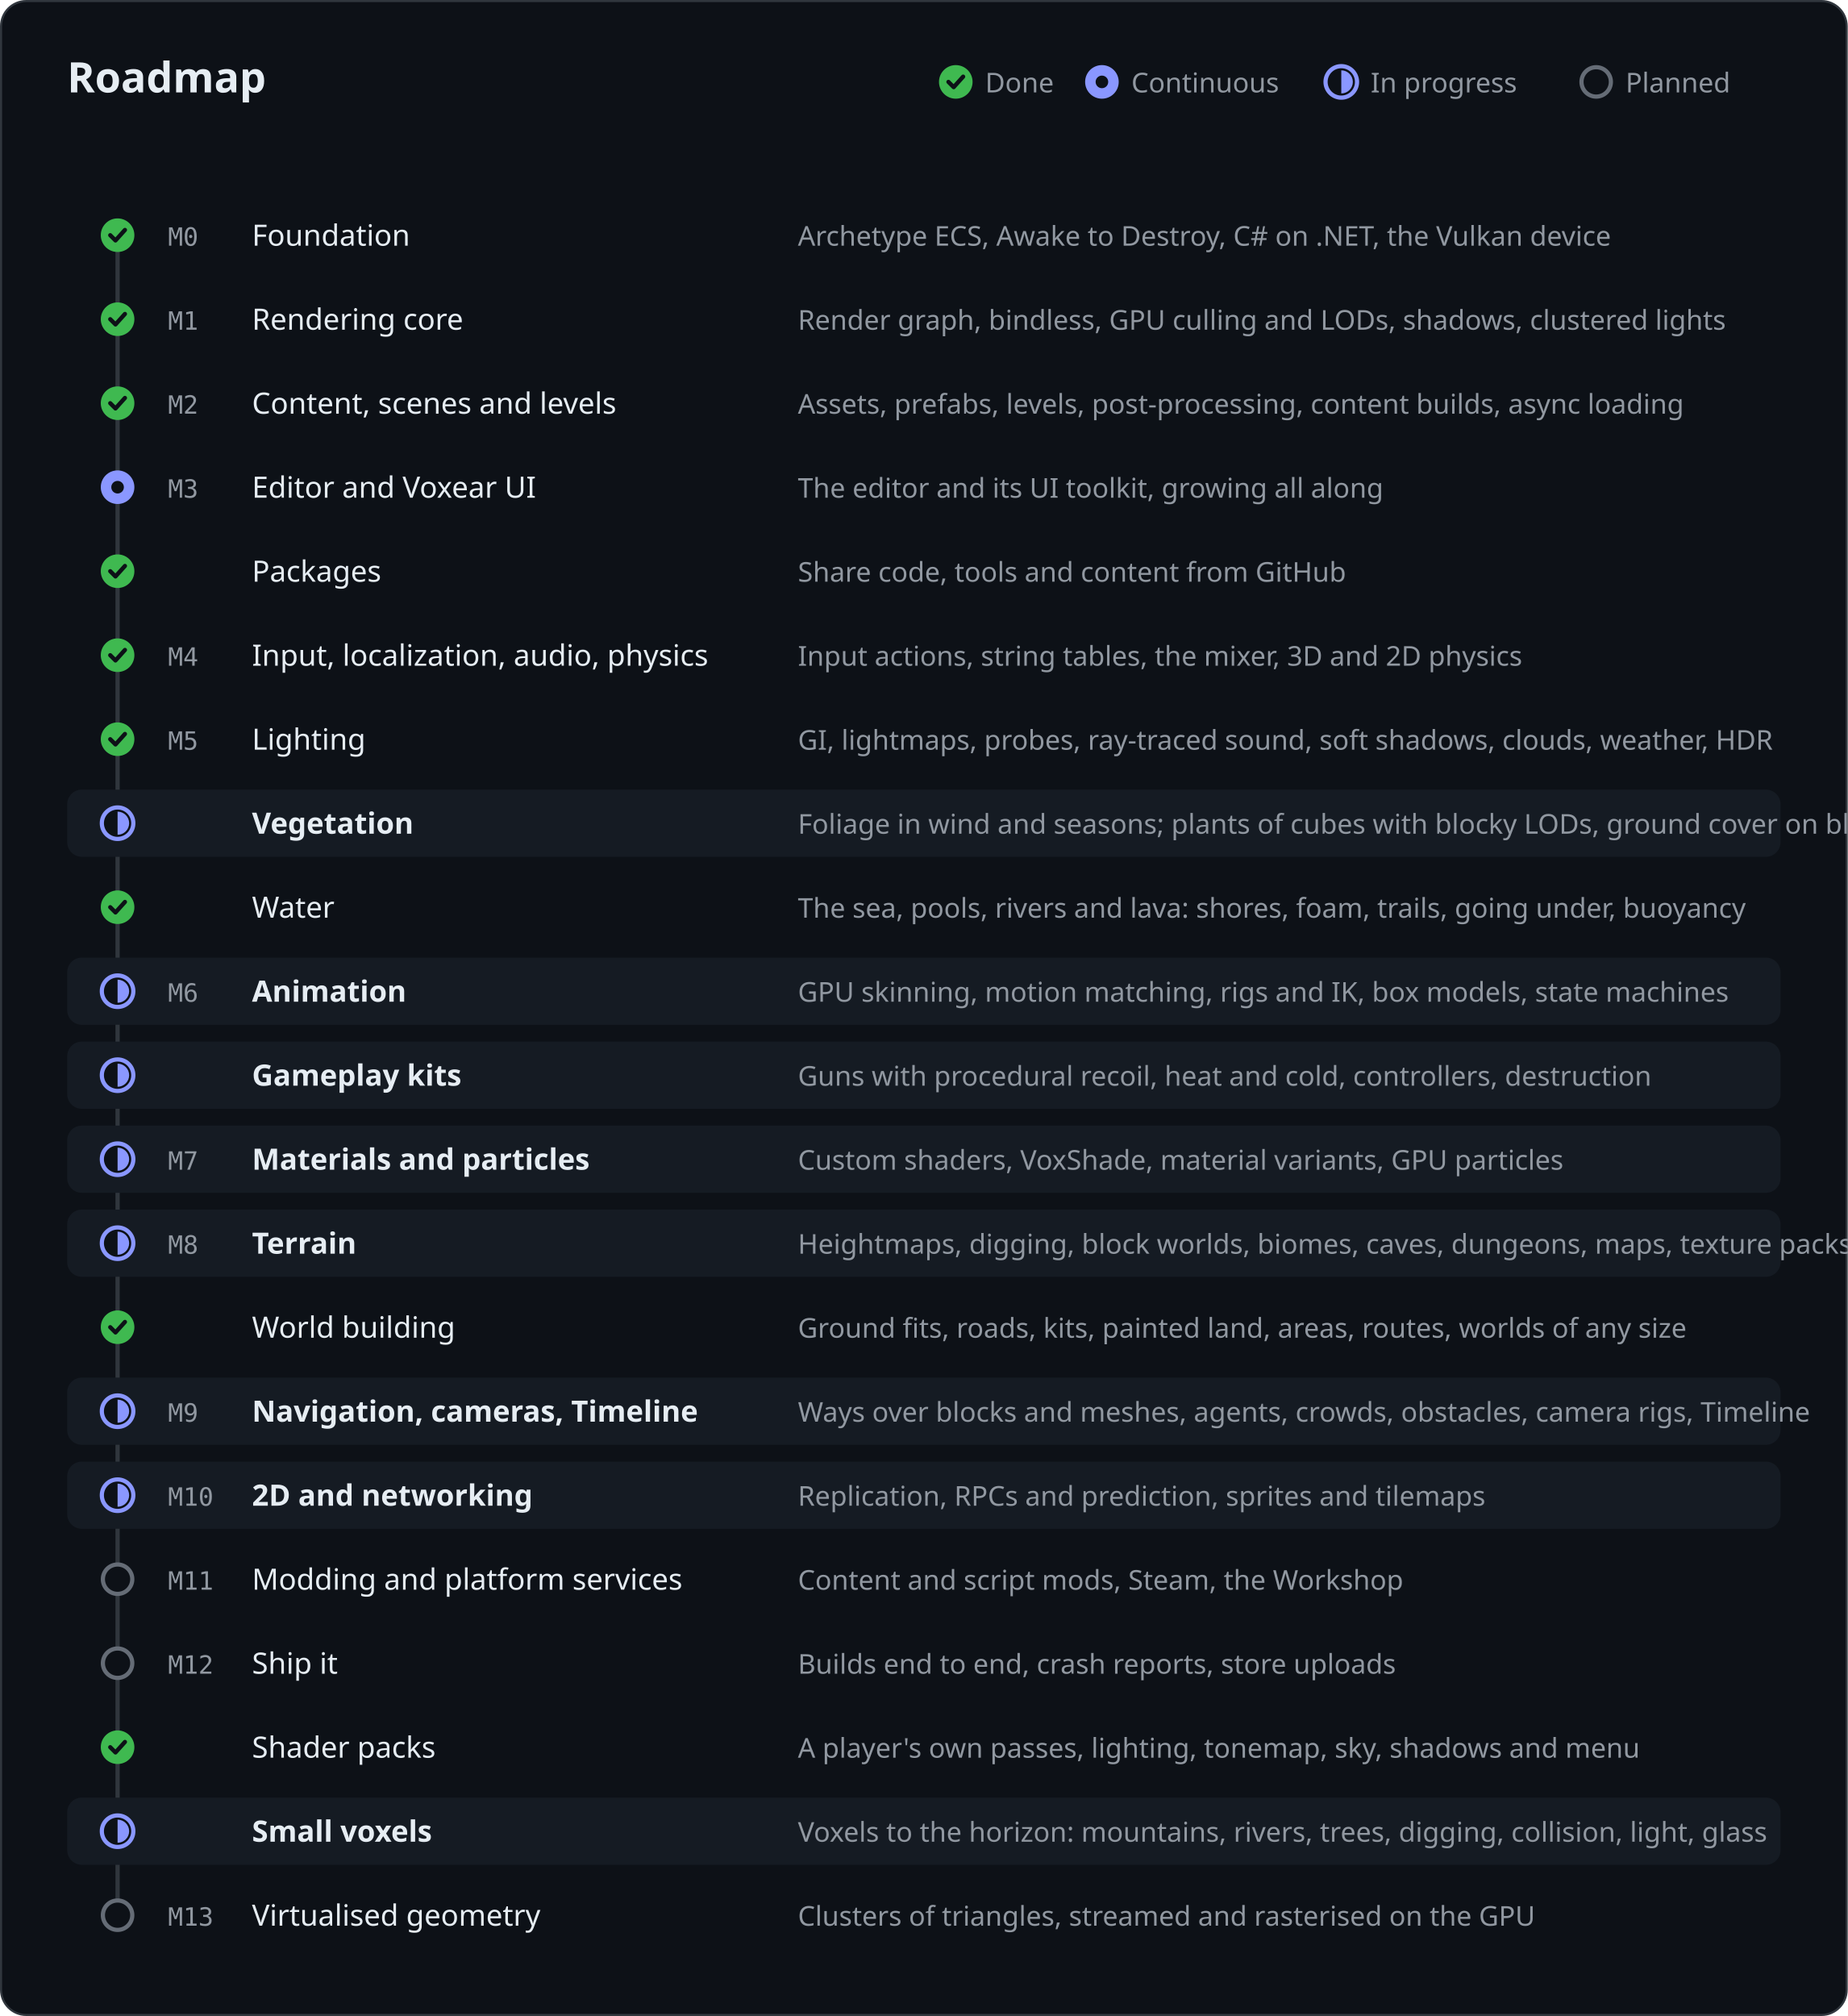
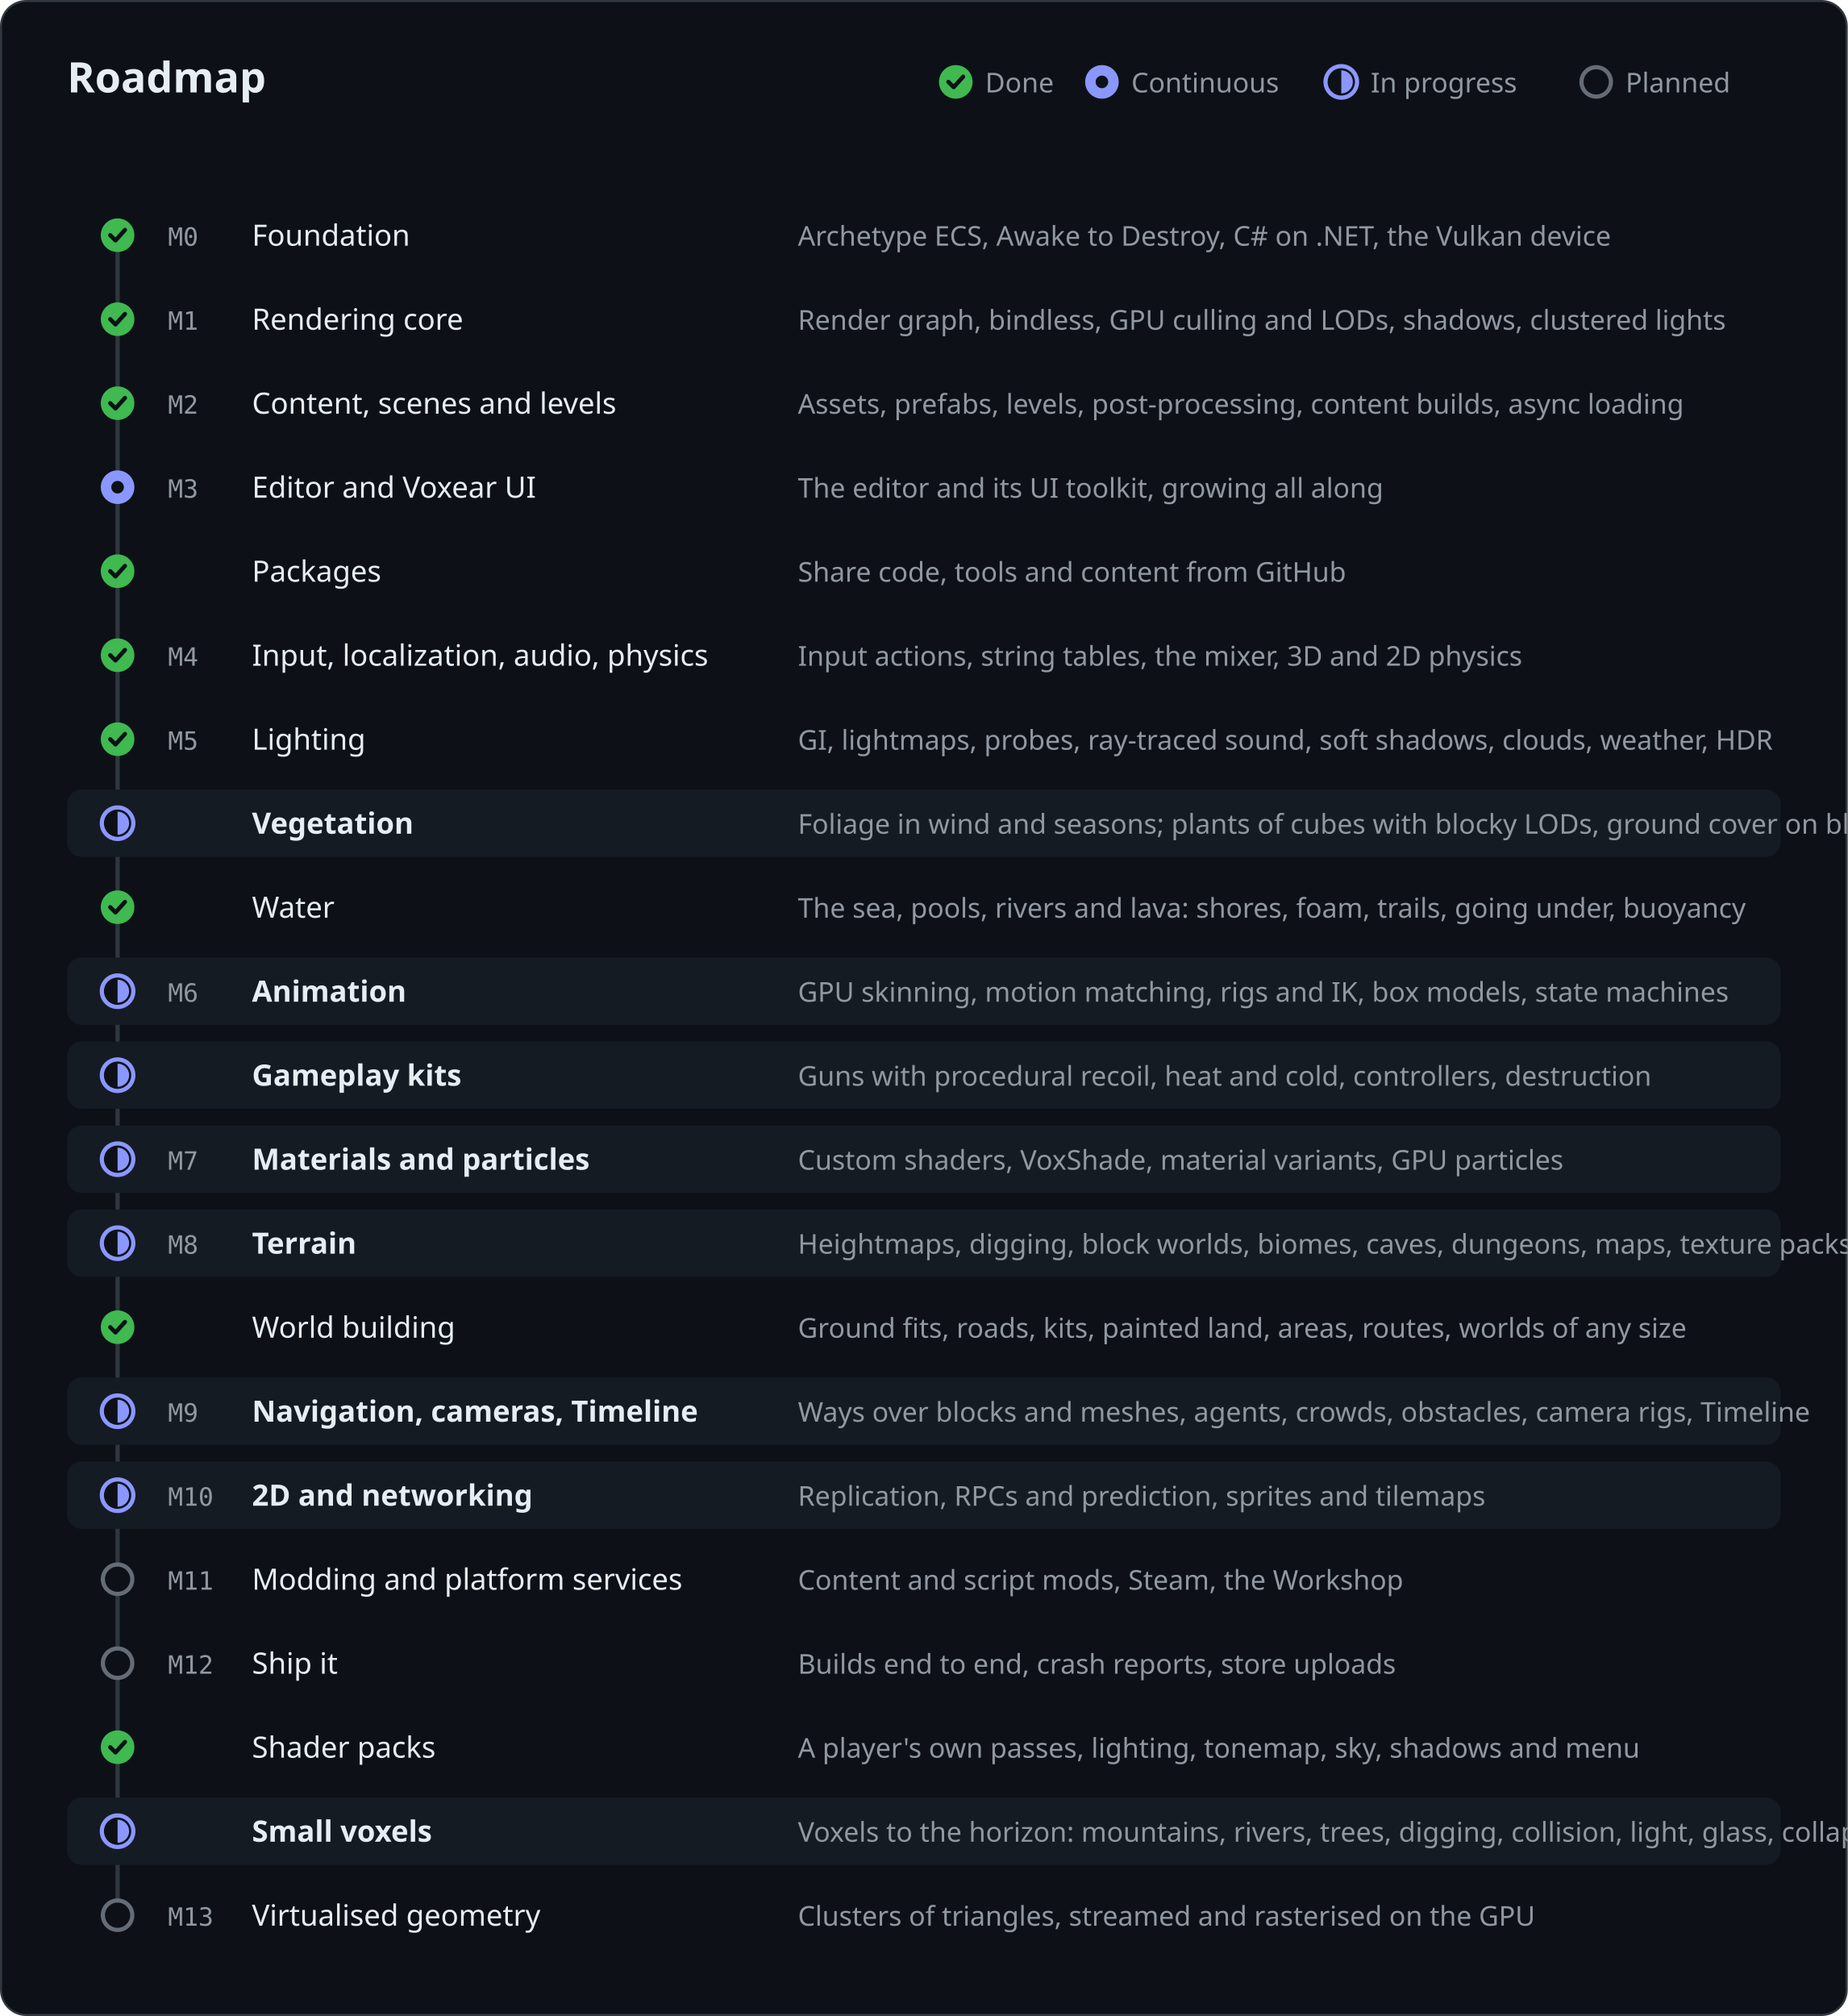
<svg xmlns="http://www.w3.org/2000/svg" width="880" height="960" viewBox="0 0 880 960" role="img" aria-label="Voxear roadmap">
  <rect x="0.5" y="0.5" width="879" height="959" rx="12" fill="#0d1117" stroke="#30363d" />
  <text x="32" y="44" font-family="-apple-system, BlinkMacSystemFont, 'Segoe UI', 'Noto Sans', Helvetica, Arial, sans-serif" font-size="20" font-weight="600" fill="#e6edf3">Roadmap</text>
  <circle cx="760.2" cy="39" r="7" fill="#0d1117" stroke="#656c76" stroke-width="2" />
  <text x="774.2" y="44" font-family="-apple-system, BlinkMacSystemFont, 'Segoe UI', 'Noto Sans', Helvetica, Arial, sans-serif" font-size="13" fill="#9198a1">Planned</text>
  <circle cx="638.8" cy="39" r="7.5" fill="#0d1117" stroke="#8a97ff" stroke-width="2" />
  <path d="M638.8 33.5 a5.5 5.5 0 0 1 0 11 z" fill="#8a97ff" />
  <text x="652.8" y="44" font-family="-apple-system, BlinkMacSystemFont, 'Segoe UI', 'Noto Sans', Helvetica, Arial, sans-serif" font-size="13" fill="#9198a1">In progress</text>
  <circle cx="524.8" cy="39" r="8" fill="#8a97ff" />
  <circle cx="524.8" cy="39" r="3" fill="#0d1117" />
  <text x="538.8" y="44" font-family="-apple-system, BlinkMacSystemFont, 'Segoe UI', 'Noto Sans', Helvetica, Arial, sans-serif" font-size="13" fill="#9198a1">Continuous</text>
  <circle cx="455.2" cy="39" r="8" fill="#3fb950" />
  <path d="M451.7 39 l2.5 2.5 l4.5-5" fill="none" stroke="#0d1117" stroke-width="2" stroke-linecap="round" stroke-linejoin="round" />
  <text x="469.2" y="44" font-family="-apple-system, BlinkMacSystemFont, 'Segoe UI', 'Noto Sans', Helvetica, Arial, sans-serif" font-size="13" fill="#9198a1">Done</text>
  <line x1="56" y1="112" x2="56" y2="912" stroke="#30363d" stroke-width="2" />
  <circle cx="56" cy="112" r="8" fill="#3fb950" />
  <path d="M52.5 112 l2.5 2.5 l4.5-5" fill="none" stroke="#0d1117" stroke-width="2" stroke-linecap="round" stroke-linejoin="round" />
  <text x="80" y="117" font-family="ui-monospace, SFMono-Regular, 'SF Mono', Menlo, Consolas, monospace" font-size="12" fill="#9198a1">M0</text>
  <text x="120" y="117" font-family="-apple-system, BlinkMacSystemFont, 'Segoe UI', 'Noto Sans', Helvetica, Arial, sans-serif" font-size="14" font-weight="500" fill="#e6edf3">Foundation</text>
  <text x="380" y="117" font-family="-apple-system, BlinkMacSystemFont, 'Segoe UI', 'Noto Sans', Helvetica, Arial, sans-serif" font-size="13" fill="#9198a1">Archetype ECS, Awake to Destroy, C# on .NET, the Vulkan device</text>
  <circle cx="56" cy="152" r="8" fill="#3fb950" />
  <path d="M52.5 152 l2.5 2.5 l4.5-5" fill="none" stroke="#0d1117" stroke-width="2" stroke-linecap="round" stroke-linejoin="round" />
  <text x="80" y="157" font-family="ui-monospace, SFMono-Regular, 'SF Mono', Menlo, Consolas, monospace" font-size="12" fill="#9198a1">M1</text>
  <text x="120" y="157" font-family="-apple-system, BlinkMacSystemFont, 'Segoe UI', 'Noto Sans', Helvetica, Arial, sans-serif" font-size="14" font-weight="500" fill="#e6edf3">Rendering core</text>
  <text x="380" y="157" font-family="-apple-system, BlinkMacSystemFont, 'Segoe UI', 'Noto Sans', Helvetica, Arial, sans-serif" font-size="13" fill="#9198a1">Render graph, bindless, GPU culling and LODs, shadows, clustered lights</text>
  <circle cx="56" cy="192" r="8" fill="#3fb950" />
  <path d="M52.5 192 l2.5 2.5 l4.5-5" fill="none" stroke="#0d1117" stroke-width="2" stroke-linecap="round" stroke-linejoin="round" />
  <text x="80" y="197" font-family="ui-monospace, SFMono-Regular, 'SF Mono', Menlo, Consolas, monospace" font-size="12" fill="#9198a1">M2</text>
  <text x="120" y="197" font-family="-apple-system, BlinkMacSystemFont, 'Segoe UI', 'Noto Sans', Helvetica, Arial, sans-serif" font-size="14" font-weight="500" fill="#e6edf3">Content, scenes and levels</text>
  <text x="380" y="197" font-family="-apple-system, BlinkMacSystemFont, 'Segoe UI', 'Noto Sans', Helvetica, Arial, sans-serif" font-size="13" fill="#9198a1">Assets, prefabs, levels, post-processing, content builds, async loading</text>
  <circle cx="56" cy="232" r="8" fill="#8a97ff" />
  <circle cx="56" cy="232" r="3" fill="#0d1117" />
  <text x="80" y="237" font-family="ui-monospace, SFMono-Regular, 'SF Mono', Menlo, Consolas, monospace" font-size="12" fill="#9198a1">M3</text>
  <text x="120" y="237" font-family="-apple-system, BlinkMacSystemFont, 'Segoe UI', 'Noto Sans', Helvetica, Arial, sans-serif" font-size="14" font-weight="500" fill="#e6edf3">Editor and Voxear UI</text>
  <text x="380" y="237" font-family="-apple-system, BlinkMacSystemFont, 'Segoe UI', 'Noto Sans', Helvetica, Arial, sans-serif" font-size="13" fill="#9198a1">The editor and its UI toolkit, growing all along</text>
  <circle cx="56" cy="272" r="8" fill="#3fb950" />
  <path d="M52.5 272 l2.5 2.5 l4.5-5" fill="none" stroke="#0d1117" stroke-width="2" stroke-linecap="round" stroke-linejoin="round" />
  <text x="80" y="277" font-family="ui-monospace, SFMono-Regular, 'SF Mono', Menlo, Consolas, monospace" font-size="12" fill="#9198a1" />
  <text x="120" y="277" font-family="-apple-system, BlinkMacSystemFont, 'Segoe UI', 'Noto Sans', Helvetica, Arial, sans-serif" font-size="14" font-weight="500" fill="#e6edf3">Packages</text>
  <text x="380" y="277" font-family="-apple-system, BlinkMacSystemFont, 'Segoe UI', 'Noto Sans', Helvetica, Arial, sans-serif" font-size="13" fill="#9198a1">Share code, tools and content from GitHub</text>
  <circle cx="56" cy="312" r="8" fill="#3fb950" />
  <path d="M52.5 312 l2.5 2.5 l4.5-5" fill="none" stroke="#0d1117" stroke-width="2" stroke-linecap="round" stroke-linejoin="round" />
  <text x="80" y="317" font-family="ui-monospace, SFMono-Regular, 'SF Mono', Menlo, Consolas, monospace" font-size="12" fill="#9198a1">M4</text>
  <text x="120" y="317" font-family="-apple-system, BlinkMacSystemFont, 'Segoe UI', 'Noto Sans', Helvetica, Arial, sans-serif" font-size="14" font-weight="500" fill="#e6edf3">Input, localization, audio, physics</text>
  <text x="380" y="317" font-family="-apple-system, BlinkMacSystemFont, 'Segoe UI', 'Noto Sans', Helvetica, Arial, sans-serif" font-size="13" fill="#9198a1">Input actions, string tables, the mixer, 3D and 2D physics</text>
  <circle cx="56" cy="352" r="8" fill="#3fb950" />
  <path d="M52.5 352 l2.5 2.5 l4.5-5" fill="none" stroke="#0d1117" stroke-width="2" stroke-linecap="round" stroke-linejoin="round" />
  <text x="80" y="357" font-family="ui-monospace, SFMono-Regular, 'SF Mono', Menlo, Consolas, monospace" font-size="12" fill="#9198a1">M5</text>
  <text x="120" y="357" font-family="-apple-system, BlinkMacSystemFont, 'Segoe UI', 'Noto Sans', Helvetica, Arial, sans-serif" font-size="14" font-weight="500" fill="#e6edf3">Lighting</text>
  <text x="380" y="357" font-family="-apple-system, BlinkMacSystemFont, 'Segoe UI', 'Noto Sans', Helvetica, Arial, sans-serif" font-size="13" fill="#9198a1">GI, lightmaps, probes, ray-traced sound, soft shadows, clouds, weather, HDR</text>
  <rect x="32" y="376" width="816" height="32" rx="7" fill="#151b23" />
  <circle cx="56" cy="392" r="7.5" fill="#0d1117" stroke="#8a97ff" stroke-width="2" />
  <path d="M56 386.5 a5.5 5.5 0 0 1 0 11 z" fill="#8a97ff" />
  <text x="80" y="397" font-family="ui-monospace, SFMono-Regular, 'SF Mono', Menlo, Consolas, monospace" font-size="12" fill="#9198a1" />
  <text x="120" y="397" font-family="-apple-system, BlinkMacSystemFont, 'Segoe UI', 'Noto Sans', Helvetica, Arial, sans-serif" font-size="14" font-weight="600" fill="#e6edf3">Vegetation</text>
  <text x="380" y="397" font-family="-apple-system, BlinkMacSystemFont, 'Segoe UI', 'Noto Sans', Helvetica, Arial, sans-serif" font-size="13" fill="#9198a1">Foliage in wind and seasons; plants of cubes with blocky LODs, ground cover on blocks</text>
  <circle cx="56" cy="432" r="8" fill="#3fb950" />
  <path d="M52.5 432 l2.5 2.5 l4.5-5" fill="none" stroke="#0d1117" stroke-width="2" stroke-linecap="round" stroke-linejoin="round" />
  <text x="80" y="437" font-family="ui-monospace, SFMono-Regular, 'SF Mono', Menlo, Consolas, monospace" font-size="12" fill="#9198a1" />
  <text x="120" y="437" font-family="-apple-system, BlinkMacSystemFont, 'Segoe UI', 'Noto Sans', Helvetica, Arial, sans-serif" font-size="14" font-weight="500" fill="#e6edf3">Water</text>
  <text x="380" y="437" font-family="-apple-system, BlinkMacSystemFont, 'Segoe UI', 'Noto Sans', Helvetica, Arial, sans-serif" font-size="13" fill="#9198a1">The sea, pools, rivers and lava: shores, foam, trails, going under, buoyancy</text>
  <rect x="32" y="456" width="816" height="32" rx="7" fill="#151b23" />
  <circle cx="56" cy="472" r="7.5" fill="#0d1117" stroke="#8a97ff" stroke-width="2" />
  <path d="M56 466.5 a5.5 5.5 0 0 1 0 11 z" fill="#8a97ff" />
  <text x="80" y="477" font-family="ui-monospace, SFMono-Regular, 'SF Mono', Menlo, Consolas, monospace" font-size="12" fill="#9198a1">M6</text>
  <text x="120" y="477" font-family="-apple-system, BlinkMacSystemFont, 'Segoe UI', 'Noto Sans', Helvetica, Arial, sans-serif" font-size="14" font-weight="600" fill="#e6edf3">Animation</text>
  <text x="380" y="477" font-family="-apple-system, BlinkMacSystemFont, 'Segoe UI', 'Noto Sans', Helvetica, Arial, sans-serif" font-size="13" fill="#9198a1">GPU skinning, motion matching, rigs and IK, box models, state machines</text>
  <rect x="32" y="496" width="816" height="32" rx="7" fill="#151b23" />
  <circle cx="56" cy="512" r="7.5" fill="#0d1117" stroke="#8a97ff" stroke-width="2" />
  <path d="M56 506.5 a5.5 5.5 0 0 1 0 11 z" fill="#8a97ff" />
  <text x="80" y="517" font-family="ui-monospace, SFMono-Regular, 'SF Mono', Menlo, Consolas, monospace" font-size="12" fill="#9198a1" />
  <text x="120" y="517" font-family="-apple-system, BlinkMacSystemFont, 'Segoe UI', 'Noto Sans', Helvetica, Arial, sans-serif" font-size="14" font-weight="600" fill="#e6edf3">Gameplay kits</text>
  <text x="380" y="517" font-family="-apple-system, BlinkMacSystemFont, 'Segoe UI', 'Noto Sans', Helvetica, Arial, sans-serif" font-size="13" fill="#9198a1">Guns with procedural recoil, heat and cold, controllers, destruction</text>
  <rect x="32" y="536" width="816" height="32" rx="7" fill="#151b23" />
  <circle cx="56" cy="552" r="7.5" fill="#0d1117" stroke="#8a97ff" stroke-width="2" />
  <path d="M56 546.5 a5.5 5.5 0 0 1 0 11 z" fill="#8a97ff" />
  <text x="80" y="557" font-family="ui-monospace, SFMono-Regular, 'SF Mono', Menlo, Consolas, monospace" font-size="12" fill="#9198a1">M7</text>
  <text x="120" y="557" font-family="-apple-system, BlinkMacSystemFont, 'Segoe UI', 'Noto Sans', Helvetica, Arial, sans-serif" font-size="14" font-weight="600" fill="#e6edf3">Materials and particles</text>
  <text x="380" y="557" font-family="-apple-system, BlinkMacSystemFont, 'Segoe UI', 'Noto Sans', Helvetica, Arial, sans-serif" font-size="13" fill="#9198a1">Custom shaders, VoxShade, material variants, GPU particles</text>
  <rect x="32" y="576" width="816" height="32" rx="7" fill="#151b23" />
  <circle cx="56" cy="592" r="7.5" fill="#0d1117" stroke="#8a97ff" stroke-width="2" />
  <path d="M56 586.5 a5.5 5.5 0 0 1 0 11 z" fill="#8a97ff" />
  <text x="80" y="597" font-family="ui-monospace, SFMono-Regular, 'SF Mono', Menlo, Consolas, monospace" font-size="12" fill="#9198a1">M8</text>
  <text x="120" y="597" font-family="-apple-system, BlinkMacSystemFont, 'Segoe UI', 'Noto Sans', Helvetica, Arial, sans-serif" font-size="14" font-weight="600" fill="#e6edf3">Terrain</text>
  <text x="380" y="597" font-family="-apple-system, BlinkMacSystemFont, 'Segoe UI', 'Noto Sans', Helvetica, Arial, sans-serif" font-size="13" fill="#9198a1">Heightmaps, digging, block worlds, biomes, caves, dungeons, maps, texture packs</text>
  <circle cx="56" cy="632" r="8" fill="#3fb950" />
  <path d="M52.5 632 l2.5 2.5 l4.5-5" fill="none" stroke="#0d1117" stroke-width="2" stroke-linecap="round" stroke-linejoin="round" />
  <text x="80" y="637" font-family="ui-monospace, SFMono-Regular, 'SF Mono', Menlo, Consolas, monospace" font-size="12" fill="#9198a1" />
  <text x="120" y="637" font-family="-apple-system, BlinkMacSystemFont, 'Segoe UI', 'Noto Sans', Helvetica, Arial, sans-serif" font-size="14" font-weight="500" fill="#e6edf3">World building</text>
  <text x="380" y="637" font-family="-apple-system, BlinkMacSystemFont, 'Segoe UI', 'Noto Sans', Helvetica, Arial, sans-serif" font-size="13" fill="#9198a1">Ground fits, roads, kits, painted land, areas, routes, worlds of any size</text>
  <rect x="32" y="656" width="816" height="32" rx="7" fill="#151b23" />
  <circle cx="56" cy="672" r="7.5" fill="#0d1117" stroke="#8a97ff" stroke-width="2" />
  <path d="M56 666.5 a5.5 5.5 0 0 1 0 11 z" fill="#8a97ff" />
  <text x="80" y="677" font-family="ui-monospace, SFMono-Regular, 'SF Mono', Menlo, Consolas, monospace" font-size="12" fill="#9198a1">M9</text>
  <text x="120" y="677" font-family="-apple-system, BlinkMacSystemFont, 'Segoe UI', 'Noto Sans', Helvetica, Arial, sans-serif" font-size="14" font-weight="600" fill="#e6edf3">Navigation, cameras, Timeline</text>
  <text x="380" y="677" font-family="-apple-system, BlinkMacSystemFont, 'Segoe UI', 'Noto Sans', Helvetica, Arial, sans-serif" font-size="13" fill="#9198a1">Ways over blocks and meshes, agents, crowds, obstacles, camera rigs, Timeline</text>
  <rect x="32" y="696" width="816" height="32" rx="7" fill="#151b23" />
  <circle cx="56" cy="712" r="7.5" fill="#0d1117" stroke="#8a97ff" stroke-width="2" />
  <path d="M56 706.5 a5.5 5.5 0 0 1 0 11 z" fill="#8a97ff" />
  <text x="80" y="717" font-family="ui-monospace, SFMono-Regular, 'SF Mono', Menlo, Consolas, monospace" font-size="12" fill="#9198a1">M10</text>
  <text x="120" y="717" font-family="-apple-system, BlinkMacSystemFont, 'Segoe UI', 'Noto Sans', Helvetica, Arial, sans-serif" font-size="14" font-weight="600" fill="#e6edf3">2D and networking</text>
  <text x="380" y="717" font-family="-apple-system, BlinkMacSystemFont, 'Segoe UI', 'Noto Sans', Helvetica, Arial, sans-serif" font-size="13" fill="#9198a1">Replication, RPCs and prediction, sprites and tilemaps</text>
  <circle cx="56" cy="752" r="7" fill="#0d1117" stroke="#656c76" stroke-width="2" />
  <text x="80" y="757" font-family="ui-monospace, SFMono-Regular, 'SF Mono', Menlo, Consolas, monospace" font-size="12" fill="#9198a1">M11</text>
  <text x="120" y="757" font-family="-apple-system, BlinkMacSystemFont, 'Segoe UI', 'Noto Sans', Helvetica, Arial, sans-serif" font-size="14" font-weight="500" fill="#e6edf3">Modding and platform services</text>
  <text x="380" y="757" font-family="-apple-system, BlinkMacSystemFont, 'Segoe UI', 'Noto Sans', Helvetica, Arial, sans-serif" font-size="13" fill="#9198a1">Content and script mods, Steam, the Workshop</text>
  <circle cx="56" cy="792" r="7" fill="#0d1117" stroke="#656c76" stroke-width="2" />
  <text x="80" y="797" font-family="ui-monospace, SFMono-Regular, 'SF Mono', Menlo, Consolas, monospace" font-size="12" fill="#9198a1">M12</text>
  <text x="120" y="797" font-family="-apple-system, BlinkMacSystemFont, 'Segoe UI', 'Noto Sans', Helvetica, Arial, sans-serif" font-size="14" font-weight="500" fill="#e6edf3">Ship it</text>
  <text x="380" y="797" font-family="-apple-system, BlinkMacSystemFont, 'Segoe UI', 'Noto Sans', Helvetica, Arial, sans-serif" font-size="13" fill="#9198a1">Builds end to end, crash reports, store uploads</text>
  <circle cx="56" cy="832" r="8" fill="#3fb950" />
  <path d="M52.5 832 l2.5 2.5 l4.5-5" fill="none" stroke="#0d1117" stroke-width="2" stroke-linecap="round" stroke-linejoin="round" />
  <text x="80" y="837" font-family="ui-monospace, SFMono-Regular, 'SF Mono', Menlo, Consolas, monospace" font-size="12" fill="#9198a1" />
  <text x="120" y="837" font-family="-apple-system, BlinkMacSystemFont, 'Segoe UI', 'Noto Sans', Helvetica, Arial, sans-serif" font-size="14" font-weight="500" fill="#e6edf3">Shader packs</text>
  <text x="380" y="837" font-family="-apple-system, BlinkMacSystemFont, 'Segoe UI', 'Noto Sans', Helvetica, Arial, sans-serif" font-size="13" fill="#9198a1">A player's own passes, lighting, tonemap, sky, shadows and menu</text>
  <rect x="32" y="856" width="816" height="32" rx="7" fill="#151b23" />
  <circle cx="56" cy="872" r="7.5" fill="#0d1117" stroke="#8a97ff" stroke-width="2" />
  <path d="M56 866.5 a5.5 5.5 0 0 1 0 11 z" fill="#8a97ff" />
  <text x="80" y="877" font-family="ui-monospace, SFMono-Regular, 'SF Mono', Menlo, Consolas, monospace" font-size="12" fill="#9198a1" />
  <text x="120" y="877" font-family="-apple-system, BlinkMacSystemFont, 'Segoe UI', 'Noto Sans', Helvetica, Arial, sans-serif" font-size="14" font-weight="600" fill="#e6edf3">Small voxels</text>
-   <text x="380" y="877" font-family="-apple-system, BlinkMacSystemFont, 'Segoe UI', 'Noto Sans', Helvetica, Arial, sans-serif" font-size="13" fill="#9198a1">Voxels to the horizon: mountains, rivers, trees, digging, collision, light, glass</text>
+   <text x="380" y="877" font-family="-apple-system, BlinkMacSystemFont, 'Segoe UI', 'Noto Sans', Helvetica, Arial, sans-serif" font-size="13" fill="#9198a1">Voxels to the horizon: mountains, rivers, trees, digging, collision, light, glass, collapse</text>
  <circle cx="56" cy="912" r="7" fill="#0d1117" stroke="#656c76" stroke-width="2" />
  <text x="80" y="917" font-family="ui-monospace, SFMono-Regular, 'SF Mono', Menlo, Consolas, monospace" font-size="12" fill="#9198a1">M13</text>
  <text x="120" y="917" font-family="-apple-system, BlinkMacSystemFont, 'Segoe UI', 'Noto Sans', Helvetica, Arial, sans-serif" font-size="14" font-weight="500" fill="#e6edf3">Virtualised geometry</text>
  <text x="380" y="917" font-family="-apple-system, BlinkMacSystemFont, 'Segoe UI', 'Noto Sans', Helvetica, Arial, sans-serif" font-size="13" fill="#9198a1">Clusters of triangles, streamed and rasterised on the GPU</text>
</svg>
